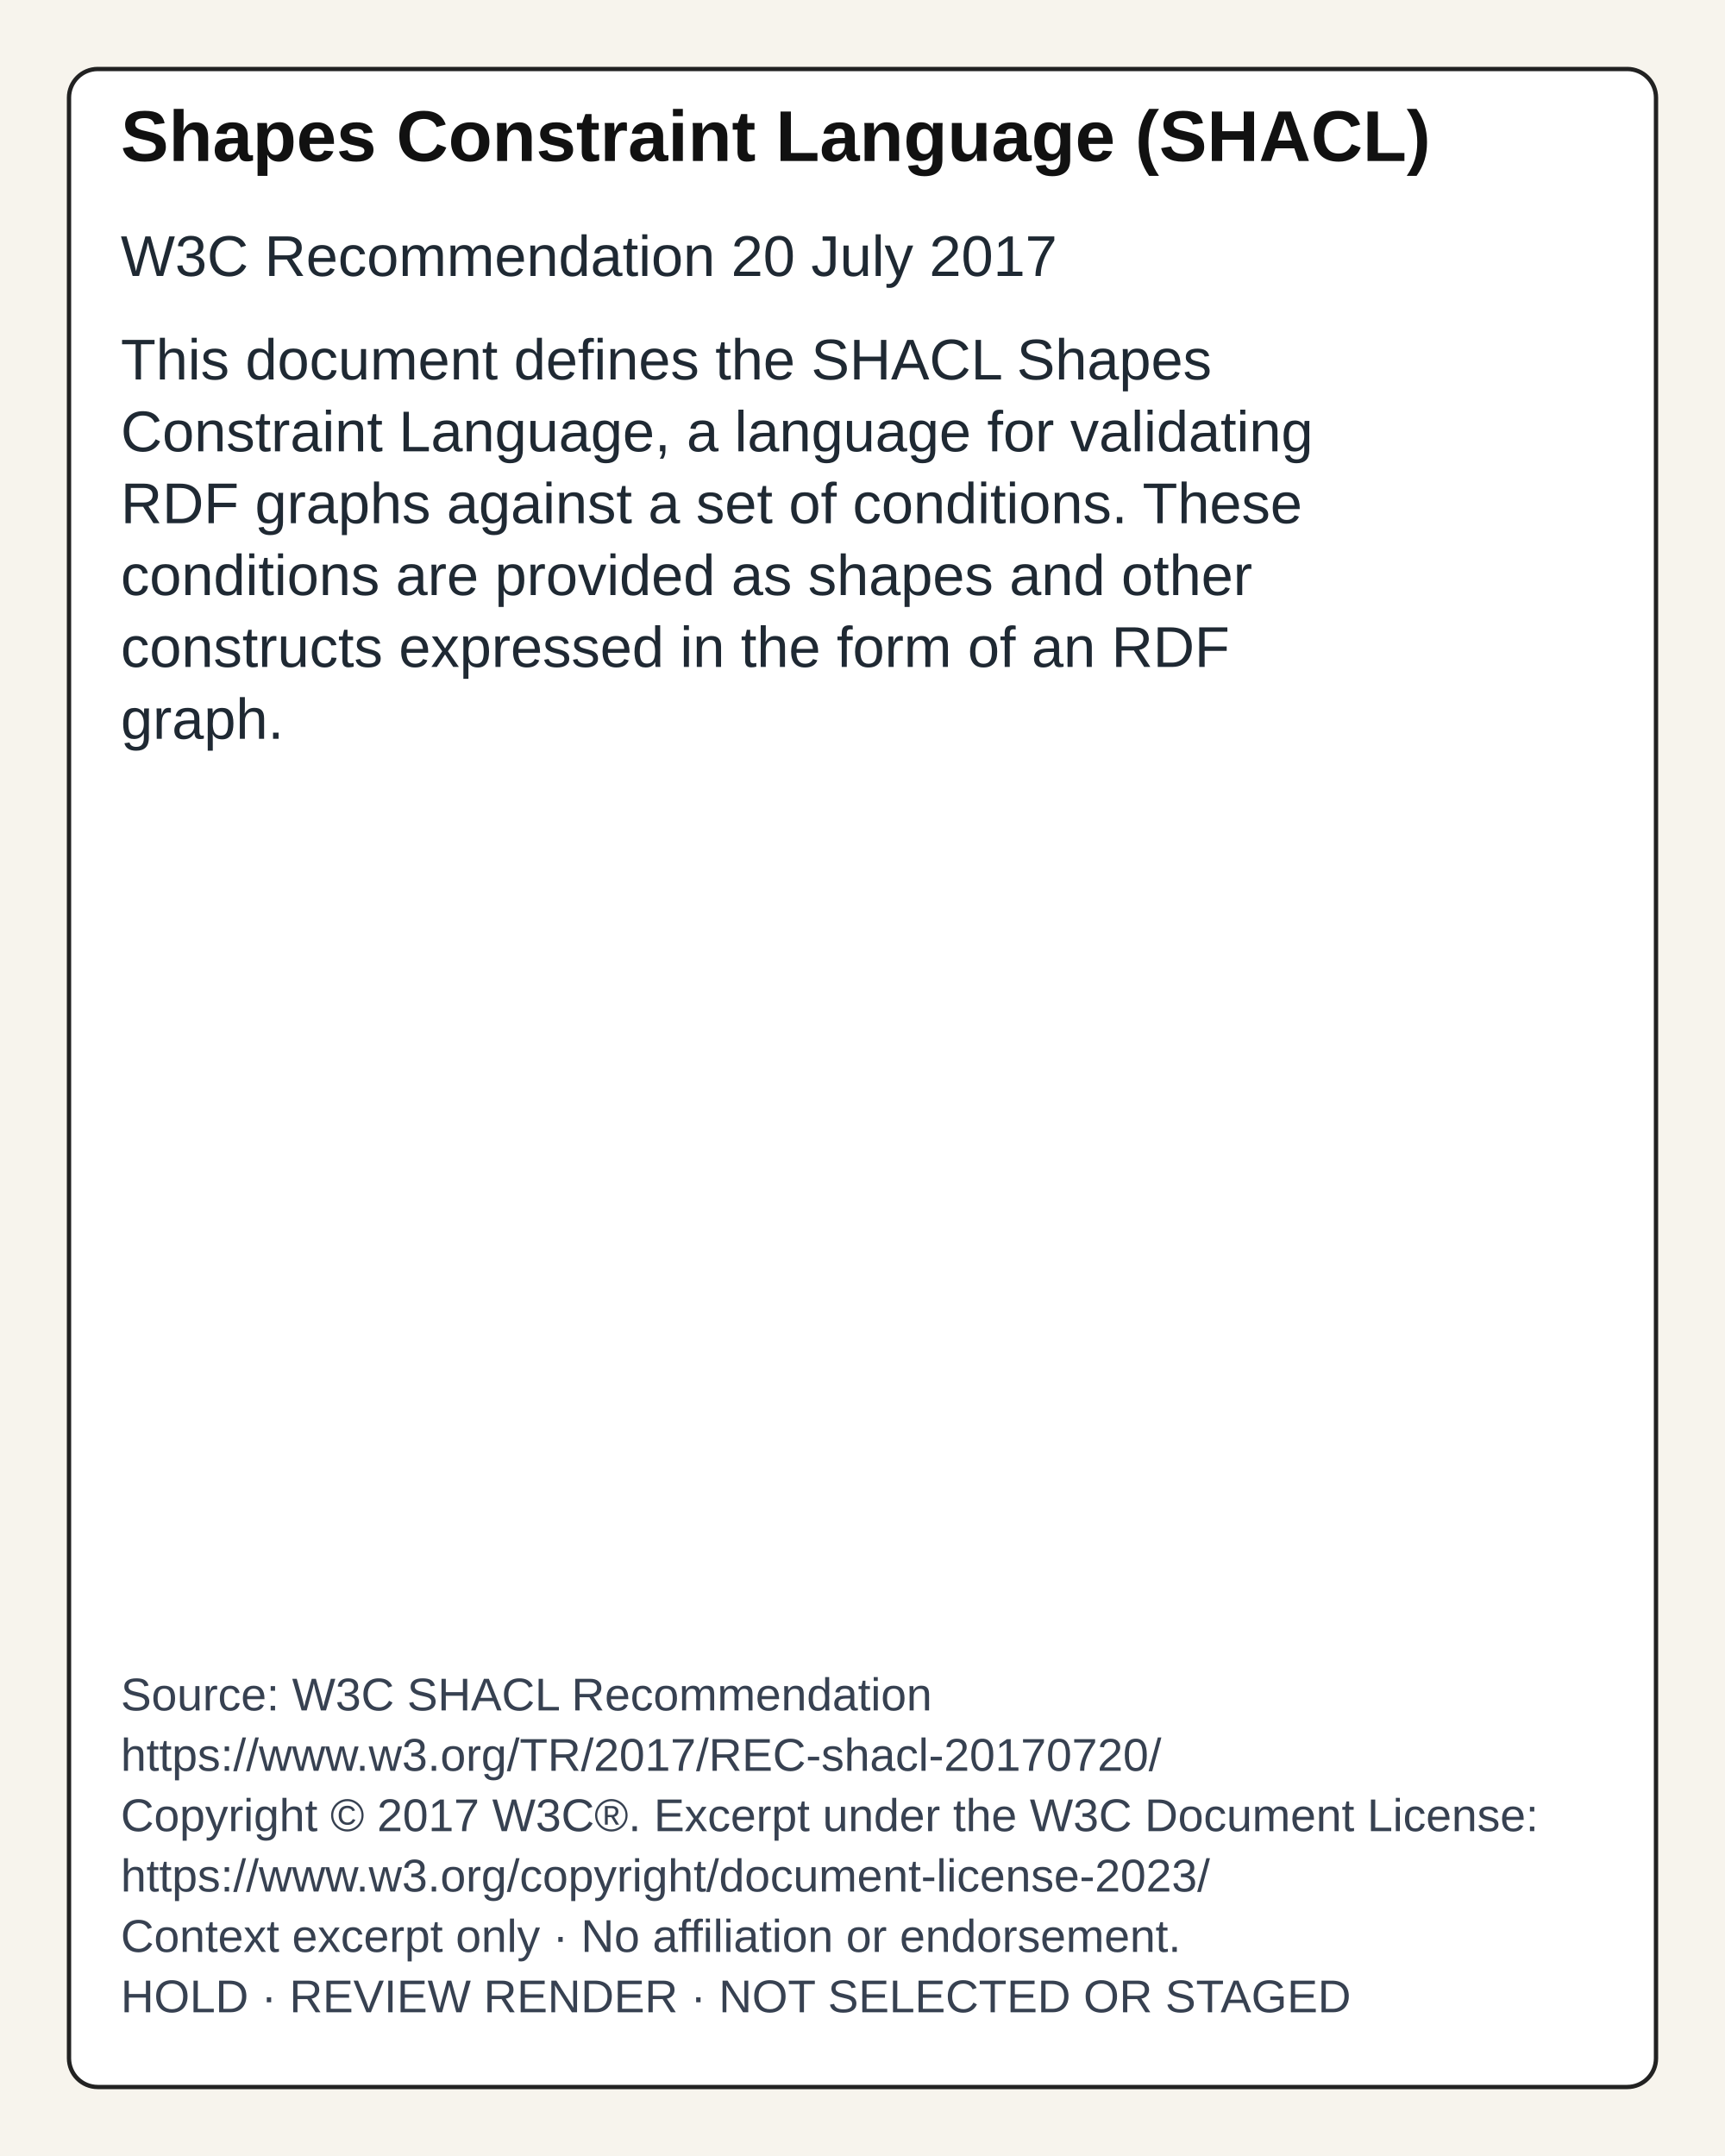
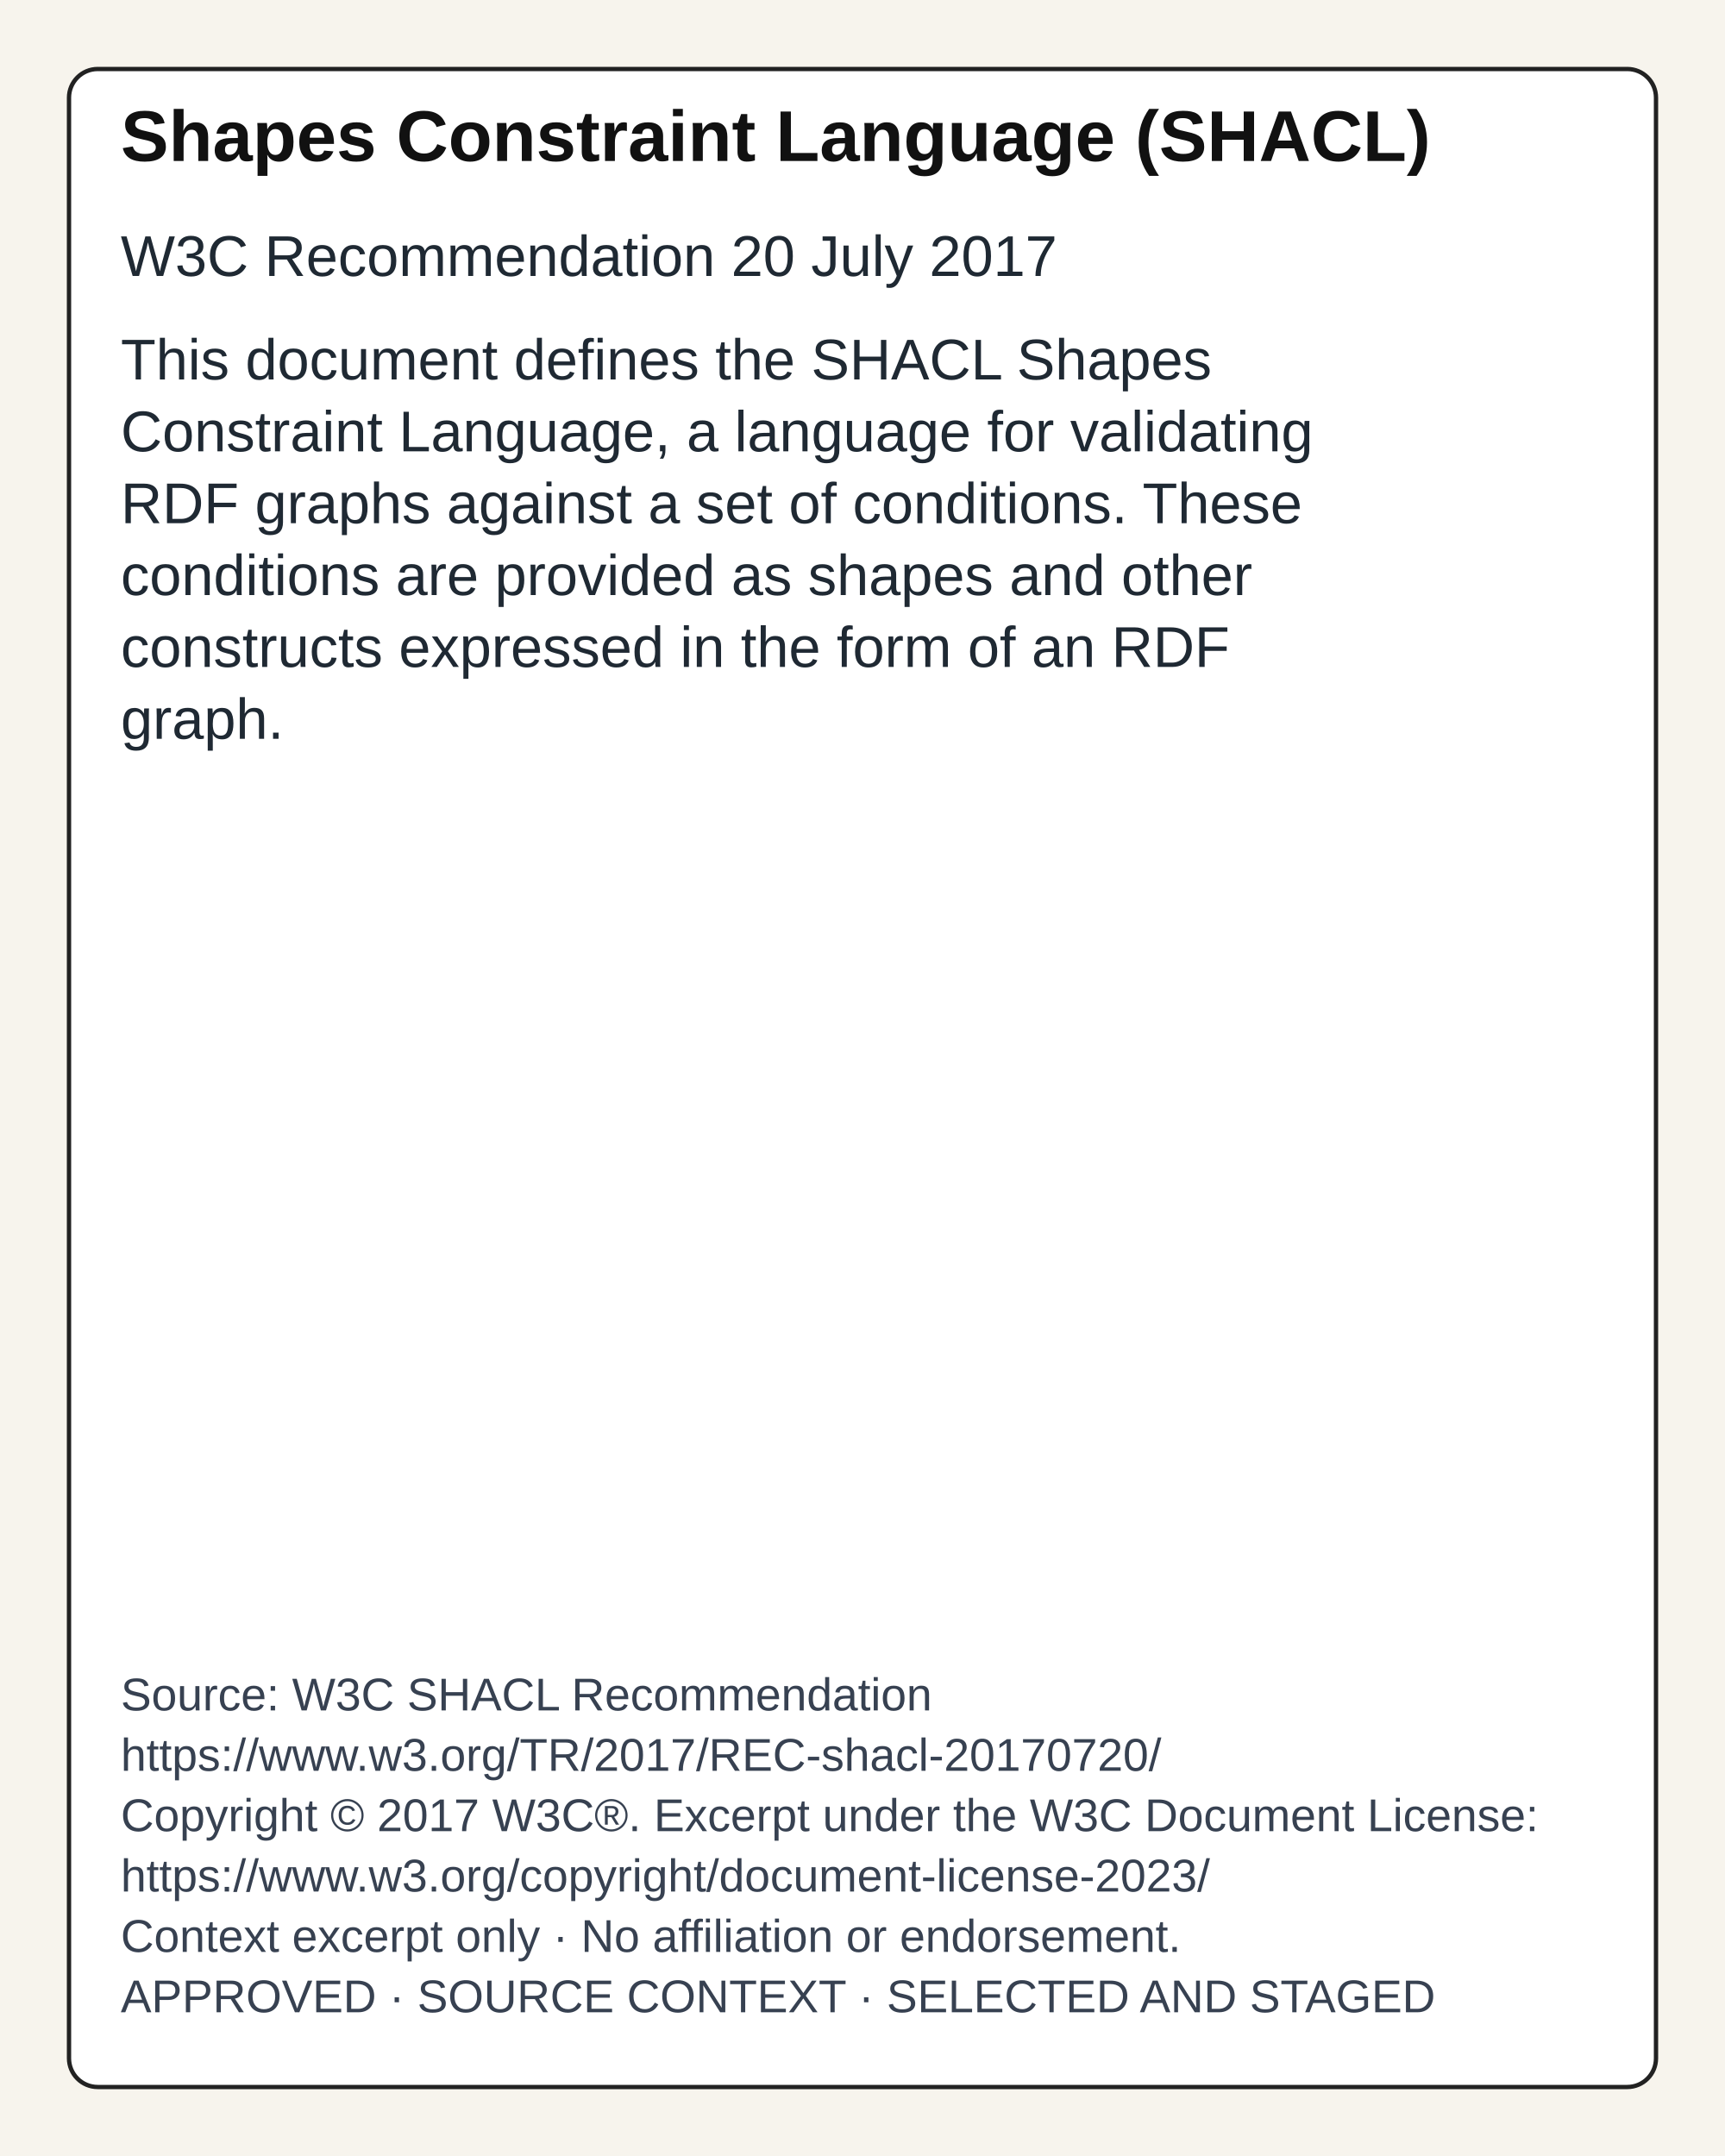
<svg xmlns="http://www.w3.org/2000/svg" width="1200" height="1500" viewBox="0 0 1200 1500" role="img" aria-labelledby="title desc">
  <rect width="1200" height="1500" fill="#f7f4ed" />
  <rect x="48" y="48" width="1104" height="1404" rx="20" fill="#fff" stroke="#222" stroke-width="3" />
  <style>.head{font:700 50px Arial,sans-serif;fill:#111}.body{font:40px Arial,sans-serif;fill:#1f2933}.note{font:italic 40px Arial,sans-serif;fill:#7c2d12}.foot{font:32px Arial,sans-serif;fill:#374151}</style>
  <text x="84" y="112" class="head">Shapes Constraint Language (SHACL)</text>
  <text x="84" y="192" class="body">W3C Recommendation 20 July 2017</text>
  <text x="84" y="264" class="body">This document defines the SHACL Shapes</text>
  <text x="84" y="314" class="body">Constraint Language, a language for validating</text>
  <text x="84" y="364" class="body">RDF graphs against a set of conditions. These</text>
  <text x="84" y="414" class="body">conditions are provided as shapes and other</text>
  <text x="84" y="464" class="body">constructs expressed in the form of an RDF</text>
  <text x="84" y="514" class="body">graph.</text>
  <text x="84" y="1190" class="foot">Source: W3C SHACL Recommendation</text>
  <text x="84" y="1232" class="foot">https://www.w3.org/TR/2017/REC-shacl-20170720/</text>
  <text x="84" y="1274" class="foot">Copyright © 2017 W3C®. Excerpt under the W3C Document License:</text>
  <text x="84" y="1316" class="foot">https://www.w3.org/copyright/document-license-2023/</text>
  <text x="84" y="1358" class="foot">Context excerpt only · No affiliation or endorsement.</text>
-   <text x="84" y="1400" class="foot">HOLD · REVIEW RENDER · NOT SELECTED OR STAGED</text>
+   <text x="84" y="1400" class="foot">APPROVED · SOURCE CONTEXT · SELECTED AND STAGED</text>
</svg>
